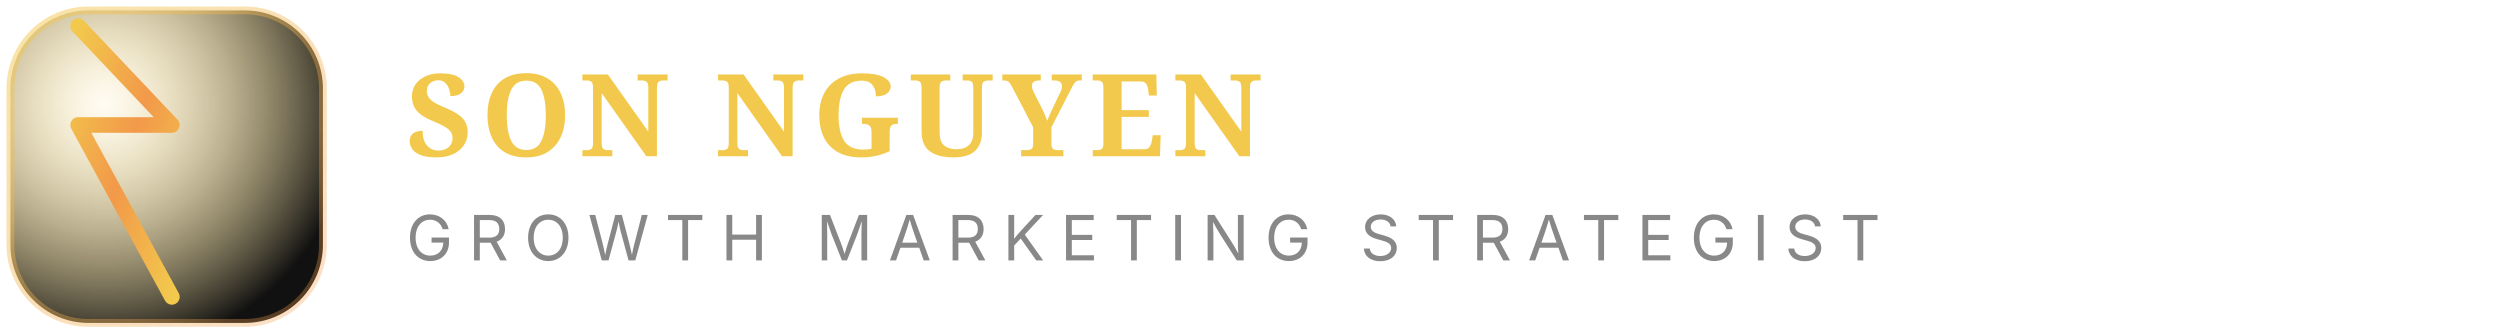
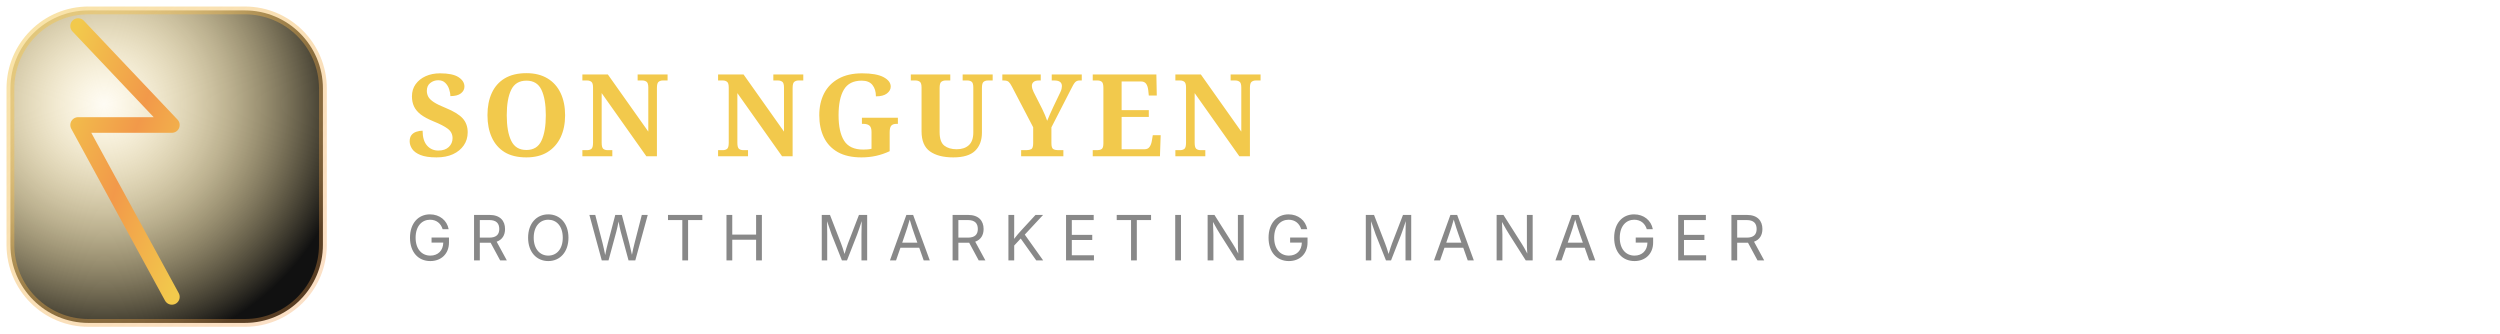
<svg xmlns="http://www.w3.org/2000/svg" width="480" height="64" viewBox="0 0 480 64">
  <defs>
    <linearGradient id="gold" x1="0" y1="0" x2="1" y2="1">
      <stop offset="0%" stop-color="#F2C94C" />
      <stop offset="50%" stop-color="#F2994A" />
      <stop offset="100%" stop-color="#F2C94C" />
    </linearGradient>
    <linearGradient id="ring" x1="0" y1="0" x2="1" y2="1">
      <stop offset="0%" stop-color="#F2C94C" stop-opacity="0.5" />
      <stop offset="100%" stop-color="#F2994A" stop-opacity="0.3" />
    </linearGradient>
    <radialGradient id="bg" cx="0.3" cy="0.3" r="0.8">
      <stop offset="0%" stop-color="rgba(242,201,76,0.06)" />
      <stop offset="100%" stop-color="#111111" />
    </radialGradient>
  </defs>
  <rect x="2" y="2" width="60" height="60" rx="15" fill="url(#bg)" stroke="url(#ring)" stroke-width="1.5" />
  <path d="M15 5 L33 24 L15 24 L33 57" stroke="url(#gold)" stroke-width="3" stroke-linecap="round" stroke-linejoin="round" fill="none" />
  <text x="78" y="30" fill="#F2C94C" font-family="Cinzel, Georgia, serif" font-size="22" font-weight="700" letter-spacing="1.5">SON NGUYEN</text>
-   <text x="78" y="50" fill="#888888" font-family="Inter, Helvetica, Arial, sans-serif" font-size="12" font-weight="400" letter-spacing="3">GROWTH MARKETING STRATEGIST</text>
+   <text x="78" y="50" fill="#888888" font-family="Inter, Helvetica, Arial, sans-serif" font-size="12" font-weight="400" letter-spacing="3">GROWTH MARKETING MANAGER</text>
</svg>
